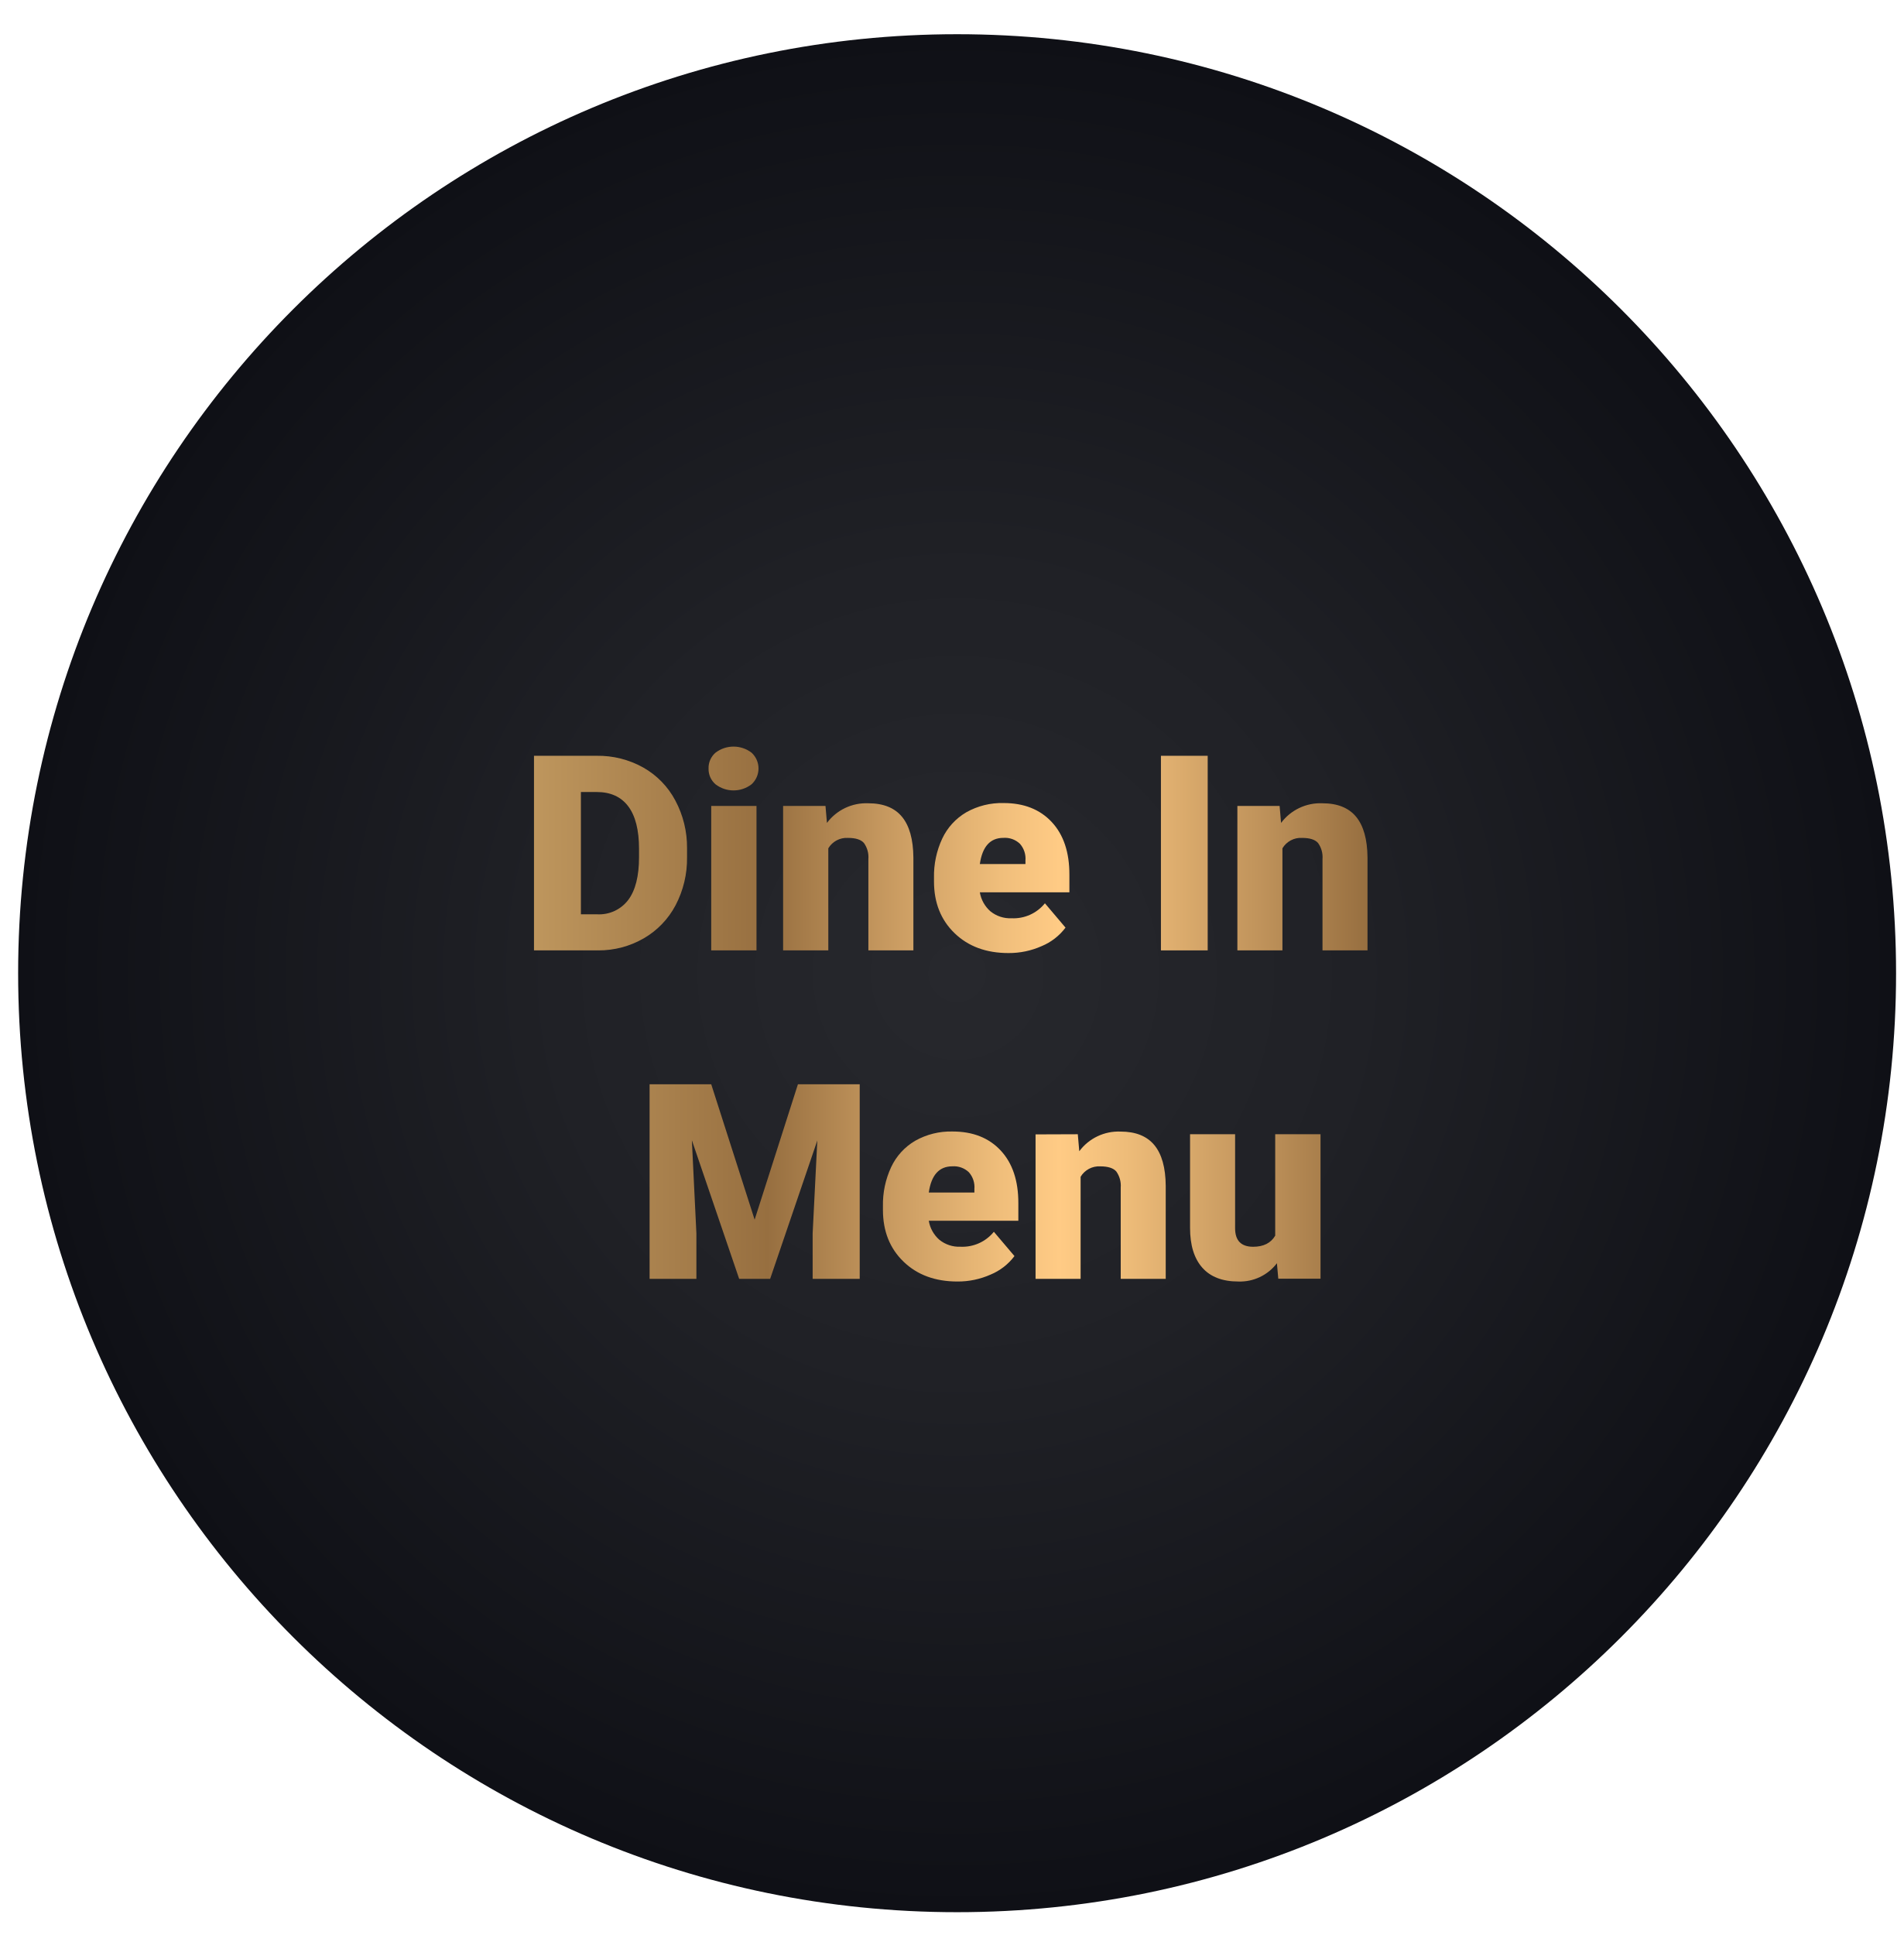
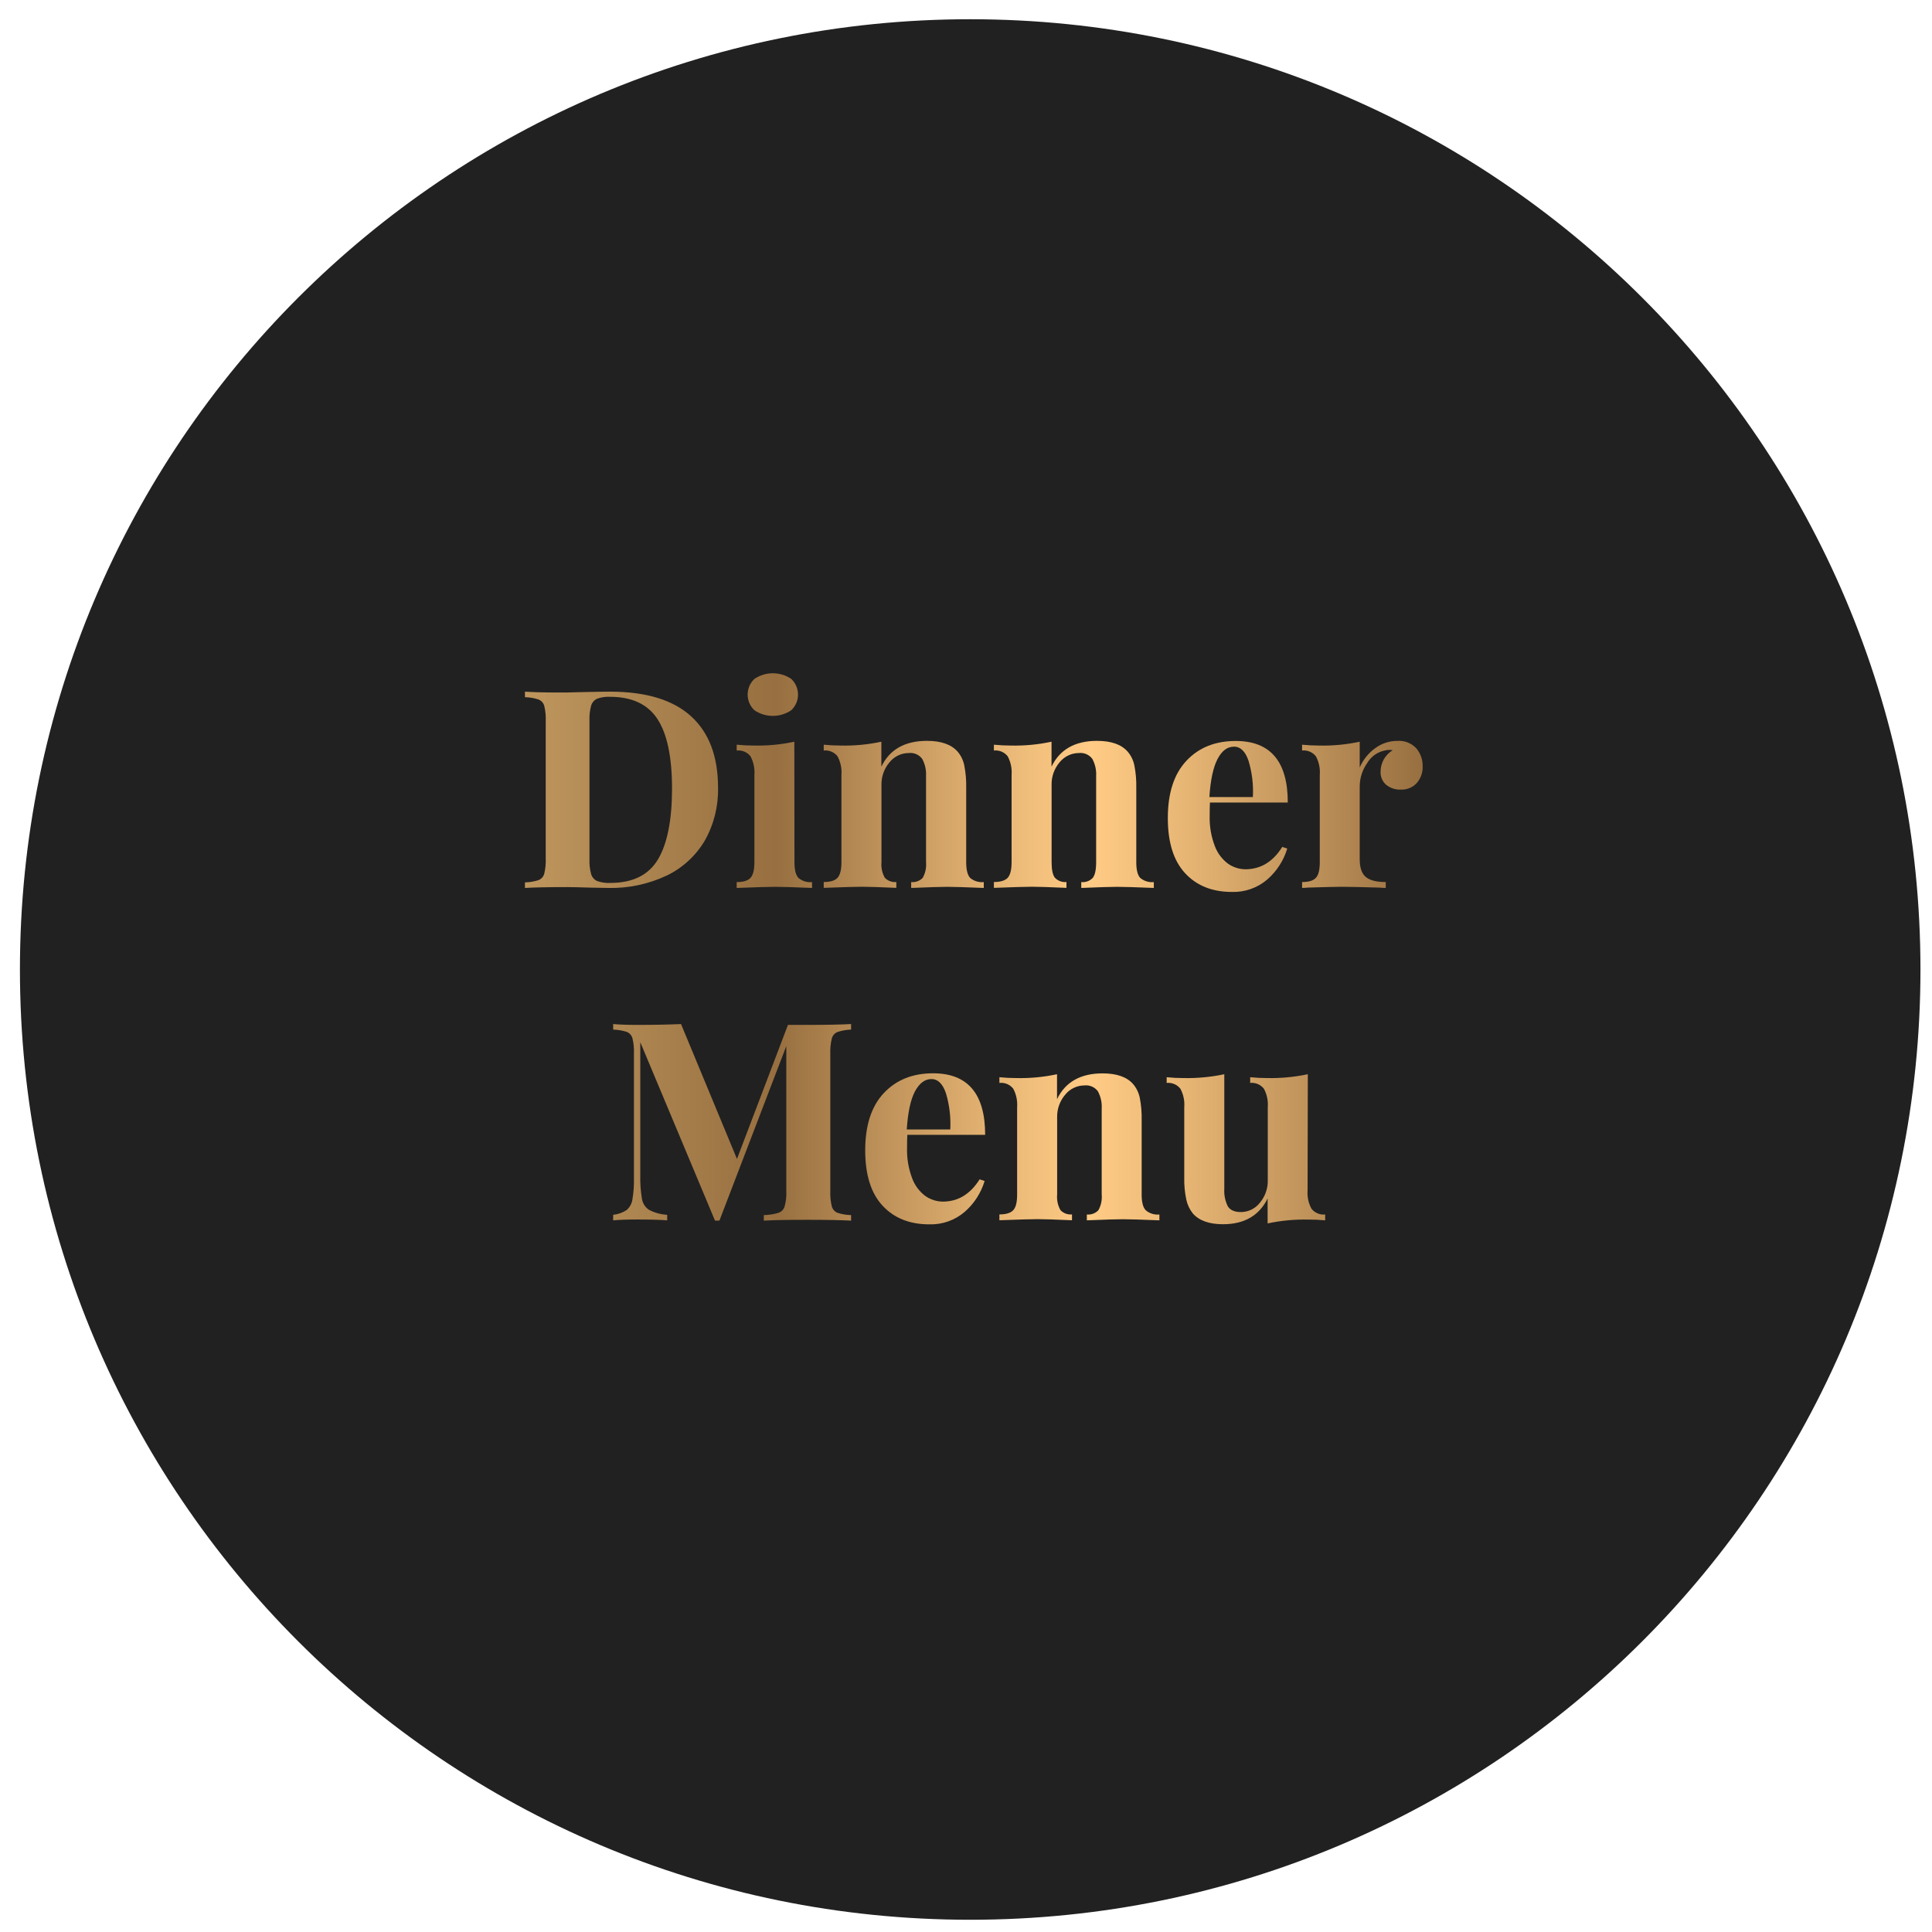
- <svg xmlns="http://www.w3.org/2000/svg" id="_ÎÓÈ_1" data-name="—ÎÓÈ_1" viewBox="0 0 500.77 509">
+ <svg xmlns="http://www.w3.org/2000/svg" id="_ÎÓÈ_1" data-name="—ÎÓÈ_1" viewBox="0 0 502.18 502">
  <defs>
-     <style>.cls-1{fill:url(#_ÂÁ_Ï_ÌÌ_È_ËÂÌÚ_2);}.cls-2{fill:url(#_ÂÁ_Ï_ÌÌ_È_ËÂÌÚ_31);}</style>
-     <radialGradient id="_ÂÁ_Ï_ÌÌ_È_ËÂÌÚ_2" cx="251.77" cy="256" r="247" gradientUnits="userSpaceOnUse">
-       <stop offset="0" stop-color="#27282d" />
-       <stop offset="0.43" stop-color="#202126" />
-       <stop offset="1" stop-color="#0f1016" />
-     </radialGradient>
-     <linearGradient id="_ÂÁ_Ï_ÌÌ_È_ËÂÌÚ_31" x1="140.47" y1="266.75" x2="359.78" y2="266.75" gradientUnits="userSpaceOnUse">
+     <style>.cls-1{fill:#212121;}.cls-2{fill:url(#_ÂÁ_Ï_ÌÌ_È_ËÂÌÚ_31);}</style>
+     <linearGradient id="_ÂÁ_Ï_ÌÌ_È_ËÂÌÚ_31" x1="136.37" y1="246.6" x2="369.79" y2="246.6" gradientUnits="userSpaceOnUse">
      <stop offset="0" stop-color="#be965d" />
      <stop offset="0.28" stop-color="#976f40" />
      <stop offset="0.43" stop-color="#c99b61" />
      <stop offset="0.56" stop-color="#f0be7b" />
      <stop offset="0.63" stop-color="#ffcb85" />
      <stop offset="0.71" stop-color="#eebc79" />
      <stop offset="0.87" stop-color="#c0935b" />
      <stop offset="1" stop-color="#976f40" />
    </linearGradient>
  </defs>
-   <circle class="cls-1" cx="251.77" cy="256" r="247" />
-   <path class="cls-2" d="M140.47,250V198.81H157a24.28,24.28,0,0,1,12.2,3.08,21.53,21.53,0,0,1,8.45,8.68,26.16,26.16,0,0,1,3.08,12.57v2.36a26.37,26.37,0,0,1-3,12.6,21.75,21.75,0,0,1-8.37,8.72,23.66,23.66,0,0,1-12,3.18Zm12.34-41.66v32.17h4.29a9.61,9.61,0,0,0,8.16-3.78q2.84-3.78,2.84-11.23v-2.22q0-7.41-2.84-11.18t-8.3-3.76Z" />
-   <path class="cls-2" d="M186.39,202.15a5.28,5.28,0,0,1,1.82-4.15,7.81,7.81,0,0,1,9.5,0,5.64,5.64,0,0,1,0,8.3,7.77,7.77,0,0,1-9.5,0A5.28,5.28,0,0,1,186.39,202.15ZM199,250H187.09V212H199Z" />
-   <path class="cls-2" d="M217.15,212l.38,4.47a12.9,12.9,0,0,1,10.87-5.17q5.94,0,8.87,3.55t3,10.69V250H228.43V226a6.39,6.39,0,0,0-1.16-4.24c-.77-.9-2.18-1.35-4.22-1.35a5.63,5.63,0,0,0-5.16,2.74V250H206V212Z" />
-   <path class="cls-2" d="M265.28,250.7q-8.76,0-14.17-5.22t-5.42-13.59v-1a23.25,23.25,0,0,1,2.17-10.3,15.78,15.78,0,0,1,6.31-6.91,19,19,0,0,1,9.84-2.44q8,0,12.66,5t4.64,13.87v4.61H257.75a8.49,8.49,0,0,0,2.78,5,8.25,8.25,0,0,0,5.55,1.83,10.64,10.64,0,0,0,8.79-3.94l5.42,6.4a15.09,15.09,0,0,1-6.28,4.87A21.16,21.16,0,0,1,265.28,250.7Zm-1.34-30.3q-5.2,0-6.19,6.89h12v-.91a5.92,5.92,0,0,0-1.45-4.42A5.73,5.73,0,0,0,263.94,220.4Z" />
-   <path class="cls-2" d="M317.69,250h-12.3V198.81h12.3Z" />
-   <path class="cls-2" d="M336.61,212l.38,4.47a12.9,12.9,0,0,1,10.87-5.17q5.94,0,8.87,3.55t3,10.69V250H347.89V226a6.39,6.39,0,0,0-1.16-4.24c-.77-.9-2.18-1.35-4.22-1.35a5.63,5.63,0,0,0-5.16,2.74V250H325.5V212Z" />
-   <path class="cls-2" d="M187.09,285.21l11.42,35.62,11.39-35.62h16.25V336.4H213.77V324.45L215,300,202.59,336.4h-8.15L182,299.94l1.19,24.51V336.4H170.88V285.21Z" />
-   <path class="cls-2" d="M251.85,337.1q-8.76,0-14.17-5.22t-5.42-13.59v-1a23.25,23.25,0,0,1,2.17-10.3,15.78,15.78,0,0,1,6.31-6.91,19,19,0,0,1,9.84-2.44q8,0,12.66,5t4.64,13.87v4.61H244.32a8.49,8.49,0,0,0,2.78,5,8.25,8.25,0,0,0,5.55,1.83,10.66,10.66,0,0,0,8.79-3.93l5.42,6.39a15.09,15.09,0,0,1-6.28,4.87A21.13,21.13,0,0,1,251.85,337.1Zm-1.34-30.3q-5.2,0-6.19,6.89h12v-.91a5.92,5.92,0,0,0-1.45-4.42A5.72,5.72,0,0,0,250.51,306.8Z" />
-   <path class="cls-2" d="M283.52,298.36l.39,4.47a12.87,12.87,0,0,1,10.86-5.17q5.94,0,8.88,3.55t3,10.69v24.5H294.81v-24a6.45,6.45,0,0,0-1.16-4.24c-.78-.9-2.18-1.35-4.22-1.35a5.65,5.65,0,0,0-5.17,2.74V336.4H272.41v-38Z" />
-   <path class="cls-2" d="M335.9,332.29a12.2,12.2,0,0,1-10.16,4.81q-6.25,0-9.47-3.64T313.05,323V298.36H324.9v24.72q0,4.88,4.75,4.88,4.08,0,5.8-2.92V298.36h11.92v38H336.26Z" />
+   <circle class="cls-1" cx="252.18" cy="252" r="247" />
+   <path class="cls-2" d="M179.64,186.19q7,6.38,7,18.54a26.76,26.76,0,0,1-3.42,13.72,23.13,23.13,0,0,1-9.87,9.11A33.85,33.85,0,0,1,158,230.8l-4.46-.08c-2.79-.09-4.8-.14-6-.14q-7.41,0-11.09.22v-1.44a12.46,12.46,0,0,0,3.49-.58,2.5,2.5,0,0,0,1.52-1.66,14.27,14.27,0,0,0,.39-4V187.45a14.37,14.37,0,0,0-.39-4,2.49,2.49,0,0,0-1.52-1.65,12.46,12.46,0,0,0-3.49-.58v-1.44c2,.14,4.92.22,8.71.22h2.24l2.88-.08q5.9-.14,8.42-.14Q172.66,179.82,179.64,186.19Zm-24.44-4.57a2.89,2.89,0,0,0-1.55,1.8,13,13,0,0,0-.43,3.89v36a13.08,13.08,0,0,0,.43,3.89,2.89,2.89,0,0,0,1.55,1.8,8.86,8.86,0,0,0,3.42.5q8.72,0,12.38-6.08t3.68-18.4q0-12.32-3.78-18.11t-12.35-5.79A8.44,8.44,0,0,0,155.2,181.62Z" />
+   <path class="cls-2" d="M206.5,224.1c0,2,.35,3.32,1,4.07a4.77,4.77,0,0,0,3.57,1.11v1.52c-4.8-.2-8-.29-9.58-.29s-4.82.09-10,.29v-1.52q2.59,0,3.6-1.11c.67-.75,1-2.1,1-4.07V201.42a8.89,8.89,0,0,0-1-4.82,4,4,0,0,0-3.6-1.52v-1.51c1.54.15,3,.22,4.47.22a45.36,45.36,0,0,0,10.51-1Zm-.83-47.63a5.59,5.59,0,0,1,0,8.14,8.54,8.54,0,0,1-9.58,0,5.59,5.59,0,0,1,0-8.14,8.54,8.54,0,0,1,9.58,0Z" />
+   <path class="cls-2" d="M248.91,195.37a7.85,7.85,0,0,1,1.72,3.53,26.42,26.42,0,0,1,.51,5.83V224.1c0,2,.35,3.32,1,4.07a4.75,4.75,0,0,0,3.57,1.11v1.52c-4.8-.2-8-.29-9.51-.29s-4.56.09-9.36.29v-1.52a3.64,3.64,0,0,0,3-1.11,7,7,0,0,0,.86-4.07V201.71a8.33,8.33,0,0,0-1-4.47,3.84,3.84,0,0,0-3.49-1.51,6.46,6.46,0,0,0-5,2.41,8.73,8.73,0,0,0-2.09,5.94v20a7,7,0,0,0,.86,4.07,3.64,3.64,0,0,0,3,1.11v1.52c-4.42-.2-7.4-.29-8.93-.29s-4.75.09-9.94.29v-1.52q2.6,0,3.6-1.11c.67-.75,1-2.1,1-4.07V201.42a8.89,8.89,0,0,0-1-4.82,4,4,0,0,0-3.6-1.52v-1.51c1.54.15,3,.22,4.47.22a45.36,45.36,0,0,0,10.51-1v6.48q3.24-6.69,11.81-6.7Q246.45,192.56,248.91,195.37Z" />
+   <path class="cls-2" d="M293.11,195.37a7.76,7.76,0,0,1,1.73,3.53,26.42,26.42,0,0,1,.51,5.83V224.1c0,2,.34,3.32,1,4.07a4.74,4.74,0,0,0,3.56,1.11v1.52c-4.8-.2-8-.29-9.5-.29s-4.56.09-9.36.29v-1.52a3.6,3.6,0,0,0,3-1.11c.58-.75.87-2.1.87-4.07V201.71a8.43,8.43,0,0,0-1-4.47,3.86,3.86,0,0,0-3.5-1.51,6.49,6.49,0,0,0-5,2.41,8.77,8.77,0,0,0-2.08,5.94v20c0,2,.28,3.32.86,4.07a3.62,3.62,0,0,0,3,1.11v1.52c-4.41-.2-7.39-.29-8.92-.29s-4.76.09-9.94.29v-1.52q2.59,0,3.6-1.11c.67-.75,1-2.1,1-4.07V201.42a8.89,8.89,0,0,0-1-4.82,4,4,0,0,0-3.6-1.52v-1.51c1.54.15,3,.22,4.46.22a45.39,45.39,0,0,0,10.52-1v6.48q3.24-6.69,11.8-6.7Q290.66,192.56,293.11,195.37Z" />
+   <path class="cls-2" d="M333.29,220.14l1.3.43a17.23,17.23,0,0,1-5.15,8,13.48,13.48,0,0,1-9.25,3.27q-7.63,0-12.14-4.86t-4.5-14.36q0-9.72,4.83-14.87c3.21-3.43,7.49-5.15,12.81-5.15q13.55,0,13.54,16H314.5c-.05.72-.07,1.85-.07,3.38a20.47,20.47,0,0,0,1.33,7.92,10.14,10.14,0,0,0,3.45,4.61,8,8,0,0,0,4.58,1.44Q329.69,225.9,333.29,220.14Zm-16.81-22.86q-1.69,3.21-2.13,9.9h11.31a27.66,27.66,0,0,0-1.12-9.4q-1.26-3.71-3.78-3.7C319,194.08,317.6,195.14,316.48,197.28Z" />
+   <path class="cls-2" d="M368.14,194.51a7,7,0,0,1,1.65,4.68,6.19,6.19,0,0,1-1.54,4.35,5.27,5.27,0,0,1-4.07,1.7,5.71,5.71,0,0,1-3.89-1.26,4.24,4.24,0,0,1-1.44-3.35A6.52,6.52,0,0,1,362,195a3.76,3.76,0,0,0-.87-.07,4,4,0,0,0-1.15.14,6.88,6.88,0,0,0-4.64,3.32,10.57,10.57,0,0,0-1.91,5.9v19.08c0,2.21.54,3.74,1.62,4.61s2.8,1.29,5.15,1.29v1.52a14.81,14.81,0,0,1-1.66-.08c-4.89-.14-8.16-.21-9.79-.21q-1.95,0-8.86.21a11.26,11.26,0,0,1-1.44.08v-1.52q2.59,0,3.6-1.11c.68-.75,1-2.1,1-4.07V201.42a8.8,8.8,0,0,0-1-4.82,4,4,0,0,0-3.6-1.52v-1.51c1.54.15,3,.22,4.47.22a45.36,45.36,0,0,0,10.51-1v6.7a12.14,12.14,0,0,1,4-5,9.61,9.61,0,0,1,5.83-1.91A6.08,6.08,0,0,1,368.14,194.51Z" />
+   <path class="cls-2" d="M217.7,268.24a2.48,2.48,0,0,0-1.48,1.65,14.28,14.28,0,0,0-.4,4v35.71a14.18,14.18,0,0,0,.4,4,2.49,2.49,0,0,0,1.51,1.66,12.53,12.53,0,0,0,3.49.58v1.44c-2.64-.15-6.4-.22-11.3-.22q-7.71,0-11.38.22v-1.44a14.36,14.36,0,0,0,3.78-.58,2.55,2.55,0,0,0,1.62-1.66,12.83,12.83,0,0,0,.44-4V271.91L187,317.27h-1.15L166.43,270.9v34.49a32.91,32.91,0,0,0,.43,6.23,4.27,4.27,0,0,0,1.88,2.88,11.68,11.68,0,0,0,4.68,1.26v1.44q-2.82-.22-7.78-.22-4,0-6.26.22v-1.44a7.63,7.63,0,0,0,3.49-1.23,4.47,4.47,0,0,0,1.51-2.74,29,29,0,0,0,.4-5.54v-32.4a14.28,14.28,0,0,0-.4-4,2.47,2.47,0,0,0-1.51-1.65,12.6,12.6,0,0,0-3.49-.58v-1.44c1.53.14,3.62.22,6.26.22,4.41,0,8.21-.08,11.38-.22l14.54,35.06,13.25-34.84h5.11c4.9,0,8.66-.08,11.3-.22v1.44A12.29,12.29,0,0,0,217.7,268.24Z" />
+   <path class="cls-2" d="M254.63,306.54l1.3.43a17.23,17.23,0,0,1-5.15,8,13.48,13.48,0,0,1-9.25,3.27q-7.64,0-12.14-4.86T224.89,299q0-9.72,4.83-14.87c3.21-3.43,7.49-5.15,12.81-5.15q13.54,0,13.54,16H235.84c-.05.72-.07,1.85-.07,3.38a20.47,20.47,0,0,0,1.33,7.92,10.09,10.09,0,0,0,3.45,4.61,8,8,0,0,0,4.58,1.44Q251,312.3,254.63,306.54Zm-16.81-22.86q-1.69,3.21-2.13,9.9H247a27.66,27.66,0,0,0-1.12-9.4q-1.26-3.71-3.78-3.7C240.37,280.48,239,281.54,237.82,283.68Z" />
+   <path class="cls-2" d="M294.52,281.77a8,8,0,0,1,1.73,3.53,27.14,27.14,0,0,1,.5,5.83V310.5c0,2,.35,3.32,1.05,4.07a4.73,4.73,0,0,0,3.56,1.11v1.52c-4.8-.2-8-.29-9.51-.29s-4.56.09-9.35.29v-1.52a3.63,3.63,0,0,0,3-1.11,7,7,0,0,0,.86-4.07V288.11a8.33,8.33,0,0,0-1-4.47,3.84,3.84,0,0,0-3.49-1.51,6.46,6.46,0,0,0-5,2.41,8.78,8.78,0,0,0-2.09,5.94v20a7,7,0,0,0,.86,4.07,3.64,3.64,0,0,0,3,1.11v1.52c-4.42-.2-7.39-.29-8.93-.29s-4.75.09-9.94.29v-1.52c1.73,0,2.93-.37,3.61-1.11s1-2.1,1-4.07V287.82a8.91,8.91,0,0,0-1-4.82,4,4,0,0,0-3.61-1.52V280c1.54.15,3,.22,4.47.22a45.36,45.36,0,0,0,10.51-1v6.48Q278,279,286.6,279,292.08,279,294.52,281.77Z" />
+   <path class="cls-2" d="M339.88,309.35a8.71,8.71,0,0,0,1,4.82,4,4,0,0,0,3.57,1.51v1.52A44.59,44.59,0,0,0,340,317a45.94,45.94,0,0,0-10.51,1v-6.48q-3.31,6.69-11.59,6.69-5.4,0-7.85-2.8a8.67,8.67,0,0,1-1.69-3.57,25,25,0,0,1-.54-5.79V287.82a8.68,8.68,0,0,0-1-4.82,4,4,0,0,0-3.57-1.52V280a44.54,44.54,0,0,0,4.46.22,46.6,46.6,0,0,0,10.52-1V309a9,9,0,0,0,.9,4.53c.6,1,1.74,1.52,3.42,1.52a6.27,6.27,0,0,0,4.93-2.42,8.81,8.81,0,0,0,2.05-5.94V287.82a8.68,8.68,0,0,0-1-4.82,4,4,0,0,0-3.57-1.52V280c1.54.15,3,.22,4.47.22a46.51,46.51,0,0,0,10.51-1Z" />
</svg>
